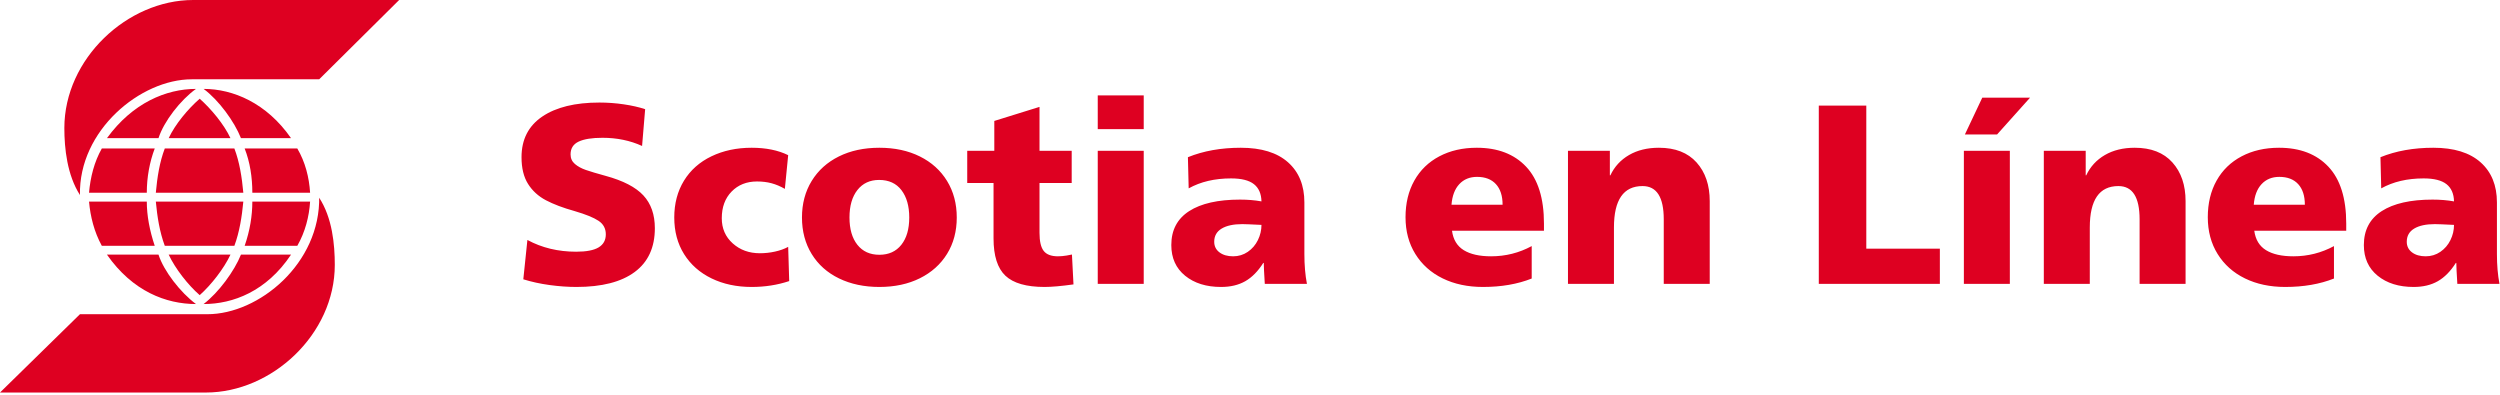
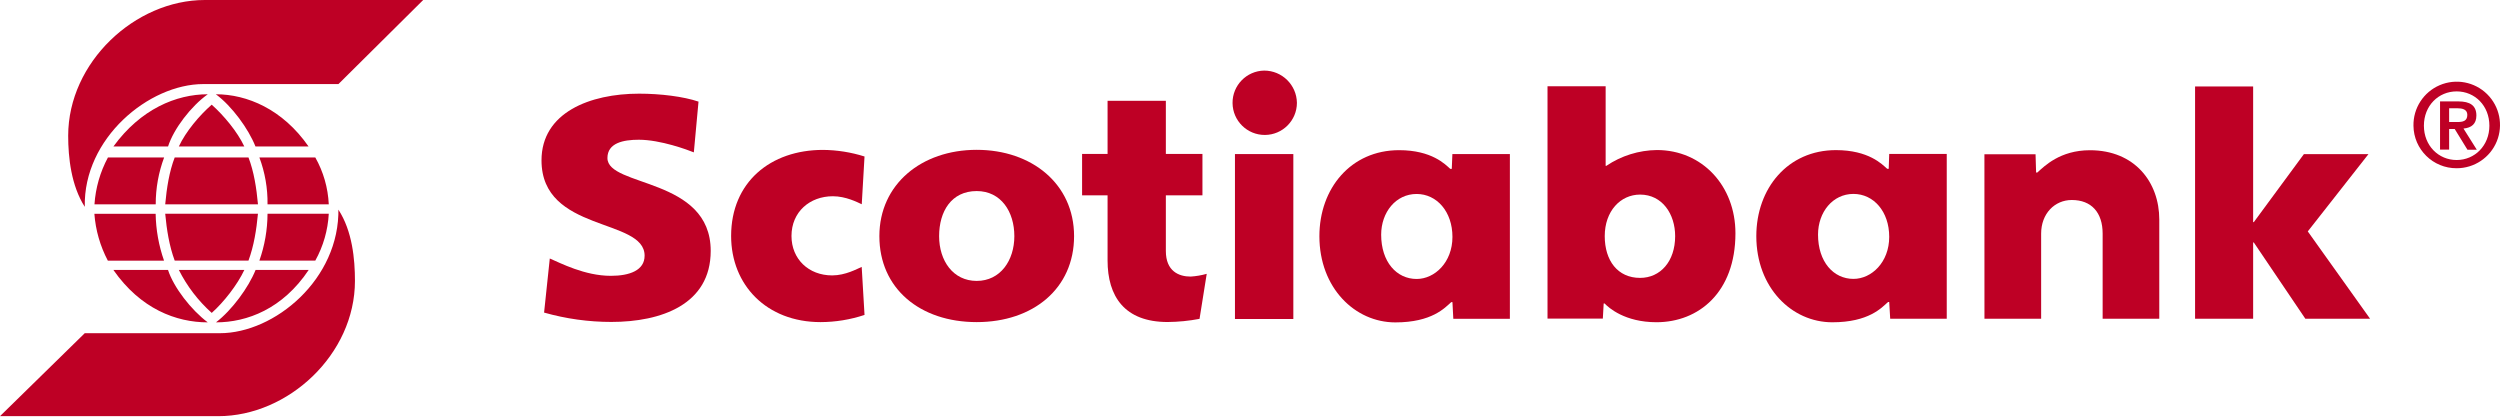
- <svg xmlns="http://www.w3.org/2000/svg" width="646px" height="102px" viewBox="0 0 323 51" version="1.1">
-   <g id="v2" stroke="none" stroke-width="1" fill="none" fill-rule="evenodd">
-     <g id="Shop" transform="translate(-543, -23)" fill="#DE0021">
-       <g id="Group" transform="translate(543, 23)">
-         <path d="M10.331,25.199 C8.676,22.614 8.314,19.185 8.314,16.541 C8.314,7.58 16.463,0 24.959,0 L51.57,0 L41.239,10.245 L24.776,10.245 C18.157,10.245 10.149,16.842 10.331,25.199 L10.331,25.199 Z M20.478,17.851 C21.164,15.698 23.305,12.935 25.321,11.486 C21.472,11.486 17.131,13.294 13.818,17.851 L20.478,17.851 Z M25.801,12.754 C24.29,14.07 22.637,16.047 21.793,17.851 L29.777,17.851 C28.933,16.047 27.278,14.07 25.801,12.754 L25.801,12.754 Z M13.155,19.185 C12.166,20.93 11.677,22.915 11.503,24.898 L18.966,24.898 C18.966,22.915 19.329,20.93 19.992,19.185 L13.155,19.185 Z M21.29,19.185 C20.62,20.93 20.314,22.915 20.133,24.898 L31.437,24.898 C31.255,22.915 30.949,20.93 30.281,19.185 L21.29,19.185 Z M37.603,17.851 C34.436,13.294 30.098,11.486 26.304,11.486 C28.263,12.935 30.281,15.698 31.131,17.851 L37.603,17.851 Z M31.609,19.185 C32.298,20.93 32.602,22.915 32.602,24.898 L40.065,24.898 C39.942,22.915 39.438,20.93 38.412,19.185 L31.609,19.185 Z M13.818,32.898 C17.131,37.649 21.472,39.283 25.321,39.283 C23.305,37.783 21.164,35.02 20.478,32.898 L13.818,32.898 Z M25.801,38.133 C27.278,36.821 28.933,34.7 29.777,32.898 L21.793,32.898 C22.637,34.7 24.29,36.821 25.801,38.133 L25.801,38.133 Z M19.992,31.76 C19.329,29.784 18.966,27.833 18.966,26.046 L11.503,26.046 C11.677,27.981 12.166,29.954 13.155,31.76 L19.992,31.76 Z M30.281,31.76 C30.949,29.954 31.255,27.981 31.437,26.046 L20.133,26.046 C20.314,27.981 20.62,29.954 21.29,31.76 L30.281,31.76 Z M31.131,32.898 C30.281,35.02 28.263,37.783 26.304,39.283 C30.098,39.283 34.436,37.649 37.603,32.898 L31.131,32.898 Z M38.412,31.76 C39.438,29.954 39.942,27.981 40.065,26.046 L32.602,26.046 C32.602,27.833 32.298,29.784 31.609,31.76 L38.412,31.76 Z M41.239,25.379 C41.42,34.042 33.444,40.596 26.794,40.596 L10.331,40.596 L-1.38555833e-13,50.714 L26.612,50.714 C35.106,50.714 43.255,43.196 43.255,34.222 C43.255,31.588 42.935,28.151 41.239,25.55 L41.239,25.379 Z" id="Fill-14" />
-         <path d="M74.443,32.521 C75.763,32.521 76.731,32.334 77.347,31.96 C77.963,31.586 78.271,31.025 78.271,30.277 C78.271,29.529 77.957,28.946 77.33,28.528 C76.703,28.11 75.675,27.692 74.245,27.274 C72.749,26.856 71.511,26.389 70.532,25.872 C69.553,25.355 68.783,24.651 68.222,23.76 C67.661,22.869 67.381,21.72 67.381,20.311 C67.381,18.023 68.272,16.275 70.054,15.064 C71.836,13.854 74.3,13.249 77.446,13.249 C78.502,13.249 79.552,13.326 80.597,13.48 C81.642,13.634 82.561,13.843 83.353,14.107 L82.957,18.859 C81.417,18.155 79.712,17.803 77.842,17.803 C76.478,17.803 75.449,17.968 74.756,18.298 C74.063,18.628 73.717,19.178 73.717,19.948 C73.717,20.454 73.904,20.867 74.278,21.186 C74.652,21.505 75.125,21.763 75.697,21.961 C76.269,22.159 77.116,22.412 78.238,22.72 C80.504,23.336 82.132,24.178 83.122,25.245 C84.112,26.312 84.607,27.725 84.607,29.485 C84.607,31.972 83.738,33.858 82,35.145 C80.262,36.432 77.754,37.075 74.476,37.075 C73.376,37.075 72.221,36.993 71.011,36.828 C69.801,36.663 68.668,36.415 67.612,36.085 L68.14,31.003 C70.01,32.016 72.111,32.521 74.443,32.521 Z M97.114,37.075 C95.178,37.075 93.451,36.707 91.933,35.97 C90.415,35.233 89.232,34.188 88.385,32.835 C87.538,31.482 87.115,29.904 87.115,28.099 C87.115,26.295 87.533,24.712 88.369,23.347 C89.205,21.983 90.387,20.933 91.916,20.196 C93.445,19.459 95.178,19.09 97.114,19.09 C98.962,19.09 100.535,19.409 101.833,20.047 L101.404,24.403 C100.832,24.073 100.26,23.831 99.688,23.677 C99.116,23.523 98.489,23.446 97.807,23.446 C96.465,23.446 95.37,23.881 94.523,24.75 C93.676,25.619 93.253,26.768 93.253,28.198 C93.253,29.519 93.726,30.602 94.672,31.449 C95.618,32.296 96.784,32.719 98.17,32.719 C98.83,32.719 99.484,32.648 100.133,32.505 C100.782,32.362 101.349,32.158 101.833,31.894 L101.965,36.316 C100.447,36.822 98.83,37.075 97.114,37.075 Z M113.614,37.075 C111.656,37.075 109.918,36.707 108.4,35.97 C106.882,35.233 105.705,34.183 104.869,32.818 C104.033,31.454 103.615,29.882 103.615,28.099 C103.615,26.317 104.033,24.745 104.869,23.38 C105.705,22.016 106.876,20.96 108.383,20.212 C109.89,19.464 111.634,19.09 113.614,19.09 C115.594,19.09 117.337,19.464 118.844,20.212 C120.351,20.96 121.523,22.016 122.359,23.38 C123.195,24.745 123.613,26.317 123.613,28.099 C123.613,29.882 123.195,31.449 122.359,32.802 C121.523,34.155 120.351,35.205 118.844,35.953 C117.337,36.701 115.594,37.075 113.614,37.075 Z M117.475,28.099 C117.475,26.625 117.139,25.448 116.468,24.568 C115.797,23.688 114.835,23.248 113.581,23.248 C112.393,23.248 111.458,23.683 110.776,24.552 C110.094,25.421 109.753,26.603 109.753,28.099 C109.753,29.596 110.094,30.772 110.776,31.63 C111.458,32.488 112.404,32.917 113.614,32.917 C114.824,32.917 115.77,32.488 116.452,31.63 C117.134,30.772 117.475,29.596 117.475,28.099 Z M134.965,37.075 C132.611,37.075 130.922,36.591 129.899,35.623 C128.876,34.655 128.365,33.05 128.365,30.805 L128.365,23.644 L124.966,23.644 L124.966,19.486 L128.464,19.486 L128.464,15.625 L134.305,13.81 L134.305,19.486 L138.463,19.486 L138.463,23.644 L134.305,23.644 L134.305,30.079 C134.305,31.18 134.486,31.96 134.849,32.422 C135.212,32.884 135.823,33.115 136.681,33.115 C137.033,33.115 137.407,33.082 137.803,33.016 C138.199,32.95 138.43,32.906 138.496,32.884 L138.694,36.745 C137.11,36.965 135.867,37.075 134.965,37.075 Z M147.769,12.325 L147.769,16.681 L141.829,16.681 L141.829,12.325 L147.769,12.325 Z M147.769,19.486 L147.769,36.679 L141.829,36.679 L141.829,19.486 L147.769,19.486 Z M163.279,33.973 L163.213,33.973 C162.531,35.052 161.755,35.838 160.886,36.333 C160.017,36.828 158.978,37.075 157.768,37.075 C155.854,37.075 154.303,36.591 153.115,35.623 C151.927,34.655 151.333,33.336 151.333,31.663 C151.333,29.727 152.103,28.265 153.643,27.274 C155.183,26.284 157.372,25.789 160.21,25.789 C161.2,25.789 162.124,25.866 162.982,26.02 C162.96,25.03 162.635,24.288 162.008,23.793 C161.381,23.298 160.397,23.05 159.055,23.05 C156.943,23.05 155.117,23.479 153.577,24.337 L153.478,20.311 C155.48,19.497 157.757,19.09 160.309,19.09 C162.971,19.09 165.006,19.717 166.414,20.971 C167.822,22.226 168.526,23.952 168.526,26.152 L168.526,32.818 C168.526,34.249 168.636,35.535 168.856,36.679 L163.411,36.679 C163.323,35.271 163.279,34.369 163.279,33.973 Z M160.507,28.957 C159.363,28.957 158.472,29.15 157.834,29.535 C157.196,29.92 156.877,30.486 156.877,31.234 C156.877,31.806 157.102,32.263 157.553,32.604 C158.004,32.945 158.593,33.115 159.319,33.115 C160.023,33.115 160.655,32.923 161.216,32.538 C161.777,32.153 162.212,31.647 162.52,31.02 C162.828,30.393 162.982,29.738 162.982,29.056 C161.662,28.99 160.837,28.957 160.507,28.957 Z M191.593,37.075 C189.635,37.075 187.902,36.707 186.395,35.97 C184.888,35.233 183.711,34.183 182.864,32.818 C182.017,31.454 181.594,29.871 181.594,28.066 C181.594,26.262 181.973,24.684 182.732,23.331 C183.491,21.978 184.569,20.933 185.966,20.196 C187.363,19.459 188.975,19.09 190.801,19.09 C193.507,19.09 195.63,19.904 197.17,21.532 C198.71,23.161 199.48,25.613 199.48,28.891 L199.48,29.815 L187.6,29.815 C187.754,30.96 188.26,31.795 189.118,32.323 C189.976,32.851 191.153,33.115 192.649,33.115 C194.519,33.115 196.268,32.675 197.896,31.795 L197.896,35.986 C196.07,36.712 193.969,37.075 191.593,37.075 Z M190.834,22.852 C189.888,22.852 189.123,23.166 188.54,23.793 C187.957,24.42 187.622,25.305 187.534,26.449 L194.134,26.449 C194.134,25.305 193.848,24.42 193.276,23.793 C192.704,23.166 191.89,22.852 190.834,22.852 Z M212.218,24.04 C209.754,24.04 208.522,25.822 208.522,29.386 L208.522,36.679 L202.582,36.679 L202.582,19.486 L207.994,19.486 L207.994,22.654 L208.06,22.654 C208.588,21.532 209.391,20.658 210.469,20.031 C211.547,19.404 212.834,19.09 214.33,19.09 C216.442,19.09 218.064,19.723 219.197,20.988 C220.33,22.253 220.897,23.919 220.897,25.987 L220.897,36.679 L214.957,36.679 L214.957,28.33 C214.957,25.47 214.044,24.04 212.218,24.04 Z M241.126,13.645 L241.126,32.125 L250.63,32.125 L250.63,36.679 L234.988,36.679 L234.988,13.645 L241.126,13.645 Z M259.672,19.486 L259.672,36.679 L253.732,36.679 L253.732,19.486 L259.672,19.486 Z M262.279,12.622 L258.022,17.374 L253.864,17.374 L256.108,12.622 L262.279,12.622 Z M273.697,24.04 C271.233,24.04 270.001,25.822 270.001,29.386 L270.001,36.679 L264.061,36.679 L264.061,19.486 L269.473,19.486 L269.473,22.654 L269.539,22.654 C270.067,21.532 270.87,20.658 271.948,20.031 C273.026,19.404 274.313,19.09 275.809,19.09 C277.921,19.09 279.543,19.723 280.676,20.988 C281.809,22.253 282.376,23.919 282.376,25.987 L282.376,36.679 L276.436,36.679 L276.436,28.33 C276.436,25.47 275.523,24.04 273.697,24.04 Z M295.246,37.075 C293.288,37.075 291.555,36.707 290.048,35.97 C288.541,35.233 287.364,34.183 286.517,32.818 C285.67,31.454 285.247,29.871 285.247,28.066 C285.247,26.262 285.626,24.684 286.385,23.331 C287.144,21.978 288.222,20.933 289.619,20.196 C291.016,19.459 292.628,19.09 294.454,19.09 C297.16,19.09 299.283,19.904 300.823,21.532 C302.363,23.161 303.133,25.613 303.133,28.891 L303.133,29.815 L291.253,29.815 C291.407,30.96 291.913,31.795 292.771,32.323 C293.629,32.851 294.806,33.115 296.302,33.115 C298.172,33.115 299.921,32.675 301.549,31.795 L301.549,35.986 C299.723,36.712 297.622,37.075 295.246,37.075 Z M294.487,22.852 C293.541,22.852 292.776,23.166 292.193,23.793 C291.61,24.42 291.275,25.305 291.187,26.449 L297.787,26.449 C297.787,25.305 297.501,24.42 296.929,23.793 C296.357,23.166 295.543,22.852 294.487,22.852 Z M317.356,33.973 L317.29,33.973 C316.608,35.052 315.832,35.838 314.963,36.333 C314.094,36.828 313.055,37.075 311.845,37.075 C309.931,37.075 308.38,36.591 307.192,35.623 C306.004,34.655 305.41,33.336 305.41,31.663 C305.41,29.727 306.18,28.265 307.72,27.274 C309.26,26.284 311.449,25.789 314.287,25.789 C315.277,25.789 316.201,25.866 317.059,26.02 C317.037,25.03 316.712,24.288 316.085,23.793 C315.458,23.298 314.474,23.05 313.132,23.05 C311.02,23.05 309.194,23.479 307.654,24.337 L307.555,20.311 C309.557,19.497 311.834,19.09 314.386,19.09 C317.048,19.09 319.083,19.717 320.491,20.971 C321.899,22.226 322.603,23.952 322.603,26.152 L322.603,32.818 C322.603,34.249 322.713,35.535 322.933,36.679 L317.488,36.679 C317.4,35.271 317.356,34.369 317.356,33.973 Z M314.584,28.957 C313.44,28.957 312.549,29.15 311.911,29.535 C311.273,29.92 310.954,30.486 310.954,31.234 C310.954,31.806 311.179,32.263 311.63,32.604 C312.081,32.945 312.67,33.115 313.396,33.115 C314.1,33.115 314.732,32.923 315.293,32.538 C315.854,32.153 316.289,31.647 316.597,31.02 C316.905,30.393 317.059,29.738 317.059,29.056 C315.739,28.99 314.914,28.957 314.584,28.957 Z" id="ScotiaenLínea" fill-rule="nonzero" />
-       </g>
-     </g>
-   </g>
+ <svg xmlns="http://www.w3.org/2000/svg" id="Capa_1" data-name="Capa 1" viewBox="0 0 1298 216.07">
+   <defs>
+     <style>.cls-1{fill:#be0025;}</style>
+   </defs>
+   <path class="cls-1" d="M507.1,145.85c12.29,0,19.55-10.6,19.55-23.25s-6.9-23.4-19.55-23.4c-13.17,0-19.51,10.6-19.51,23.4s7.26,23.25,19.51,23.25m0,21.39c-29.44,0-50.53-17.43-50.53-44.64,0-26.9,21.84-44.81,50.53-44.81s50.56,17.8,50.56,44.81c0,27.21-21.26,44.64-50.56,44.64" />
+   <path class="cls-1" d="M869.74,122.6c0-11.42-6.66-21.57-18.21-21.57-10.18,0-18.35,8.56-18.35,21.57,0,12.69,6.69,21.68,18.35,21.68,10.53,0,18.21-8.56,18.21-21.68m-66.27,42.81V44.78h30.18V86.11H834a47.88,47.88,0,0,1,26.27-8.21c23.51,0,40.77,18.6,40.77,43.22,0,30.72-19.15,46.18-41,46.18-16.46,0-24.84-7.54-26.93-9.74h-.48l-.44,7.85Z" />
+   <path class="cls-1" d="M656.36,36.65a16.71,16.71,0,1,0,17,16.73,17,17,0,0,0-17-16.73M641.19,80H671.5v85.61H641.19Z" />
+   <path class="cls-1" d="M1030.33,165.48h29.43v-44.2c0-10.34,7-17.44,15.93-17.44,10.19,0,16,6.51,16,17.44v44.2h29.41V114c0-19.38-12.72-36-36-36-15.57,0-23.67,8.31-27.33,11.57h-.63l-.28-9.46h-26.55Z" />
+   <polygon class="cls-1" points="1139.68 165.48 1169.83 165.48 1169.83 125.89 1170.18 125.89 1196.93 165.48 1230.54 165.48 1198.2 120.15 1229.69 80.04 1196.17 80.04 1170.18 115.33 1169.83 115.33 1169.83 44.89 1139.68 44.89 1139.68 165.48" />
+   <path class="cls-1" d="M448.86,81.25a73.54,73.54,0,0,0-21.58-3.42c-27.25,0-47.68,16.77-47.68,44.7,0,25.39,18.35,44.71,46.45,44.71a72.75,72.75,0,0,0,22.81-3.73l-1.47-24.94c-2.33,1-8.39,4.42-15.33,4.42-12.22,0-21.12-8.48-21.12-20.46,0-12.58,9.55-20.64,21.48-20.64,6.72,0,12.71,3.09,15,4.16Z" />
+   <path class="cls-1" d="M717.1,121.84c0,14.13,8,23,18.41,23,9.41,0,18.6-8.65,18.6-21.82s-8.14-22.31-18.6-22.31c-10.81,0-18.41,9.5-18.41,21.17m66.83-41.9v85.54H754.56l-.45-8.64h-.65c-3.23,2.9-10,10.51-29,10.51-21,0-39.43-17.94-39.43-44.75,0-24.83,16.33-44.67,41.37-44.67,17,0,24,7.38,26.59,9.72h.77l.32-7.71Z" />
+   <path class="cls-1" d="M943.92,121.8c0,14.14,8,23,18.38,23,9.44,0,18.58-8.66,18.58-21.82s-8.08-22.3-18.58-22.3c-10.78,0-18.38,9.48-18.38,21.15m66.83-41.9v85.54H981.39l-.51-8.67h-.62c-3.24,2.92-10,10.53-28.94,10.53-21.07,0-39.44-18-39.44-44.72,0-24.84,16.35-44.67,41.33-44.67,17,0,24,7.36,26.63,9.71h.78l.26-7.72Z" />
+   <path class="cls-1" d="M282.49,162.29a127.72,127.72,0,0,0,34.93,4.86c25.82,0,51.58-9,51.58-36.89,0-38.27-53.62-33-53.62-48.21,0-7.83,8.24-9.5,16.3-9.5,11.24,0,25.42,5.28,28.56,6.56l2.43-26.35c-7.82-2.65-19.72-4.13-30.85-4.13-25.49,0-50.67,9.79-50.67,34.63,0,37.58,53.53,29.75,53.53,49.49,0,7.59-7.71,10.46-17.54,10.46-13.52,0-26.2-6.65-31.69-9Z" />
+   <path class="cls-1" d="M626.53,142.17a39.61,39.61,0,0,1-8.37,1.43c-6.13,0-12.85-2.81-12.85-13.28V101.41h19V79.91h-19V52.34H575.05V79.91H561.82v21.5h13.23v33.84c0,18.59,8.78,31.94,31.17,31.94a92.5,92.5,0,0,0,16.58-1.64Z" />
+   <path class="cls-1" d="M175.7,108.13C176.47,145,142.49,173,114.16,173H44L0,216.07H113.38c36.19,0,70.91-32,70.91-70.26,0-11.23-1.36-25.87-8.59-36.95Zm-12,27.19a56.45,56.45,0,0,0,7-24.35H138.9a74.18,74.18,0,0,1-4.23,24.35Zm-31,4.84c-3.63,9.05-12.22,20.82-20.57,27.21,16.17,0,34.65-7,48.14-27.21ZM129,135.32c2.85-7.7,4.15-16.1,4.93-24.35H85.78c.77,8.25,2.07,16.65,4.93,24.35Zm-43.83,0A77.53,77.53,0,0,1,80.81,111H49a62.07,62.07,0,0,0,7,24.35Zm24.75,27.15c6.29-5.59,13.34-14.63,16.94-22.31h-34a75.3,75.3,0,0,0,17.08,22.31M58.87,140.16c14.12,20.25,32.61,27.21,49,27.21-8.59-6.39-17.71-18.16-20.63-27.21Zm75.8-58.42a66.84,66.84,0,0,1,4.23,24.34h31.8a54.66,54.66,0,0,0-7-24.34Zm25.54-5.68c-13.49-19.42-32-27.12-48.14-27.12,8.35,6.17,16.94,17.94,20.57,27.12Zm-69.5,5.68c-2.86,7.44-4.16,15.89-4.93,24.34h48.16c-.78-8.45-2.08-16.9-4.93-24.34Zm-34.66,0a59.89,59.89,0,0,0-7,24.34h31.8a69.32,69.32,0,0,1,4.37-24.34Zm53.88-27.4c-6.44,5.61-13.48,14-17.08,21.72h34c-3.6-7.69-10.65-16.11-16.94-21.72M87.25,76.06c2.92-9.18,12-21,20.63-27.12-16.4,0-34.89,7.7-49,27.12ZM44,107.36c-7.05-11-8.6-25.62-8.6-36.88C35.42,32.3,70.14,0,106.34,0H219.72l-44,43.65H105.56c-28.2,0-62.32,28.11-61.54,63.71" />
+   <path class="cls-1" d="M1271.59,63.35h4.22c2.74,0,5.22-.36,5.22-3.72,0-2.93-2.75-3.42-5.16-3.42h-4.28Zm-4.72-10.7h9.51c6,0,9.36,2.08,9.36,7.34,0,4.29-2.47,6.38-6.7,6.75l6.92,11h-4.86l-6.62-10.78h-2.89V77.69h-4.72Zm25.62,12.61c0-10.36-7.53-17.81-17-17.81s-17,7.45-17,17.81,7.6,17.82,17,17.82,17-7.48,17-17.82m-39.42,0a22.47,22.47,0,1,1,22.45,22.09,22.29,22.29,0,0,1-22.45-22.09" />
</svg>
